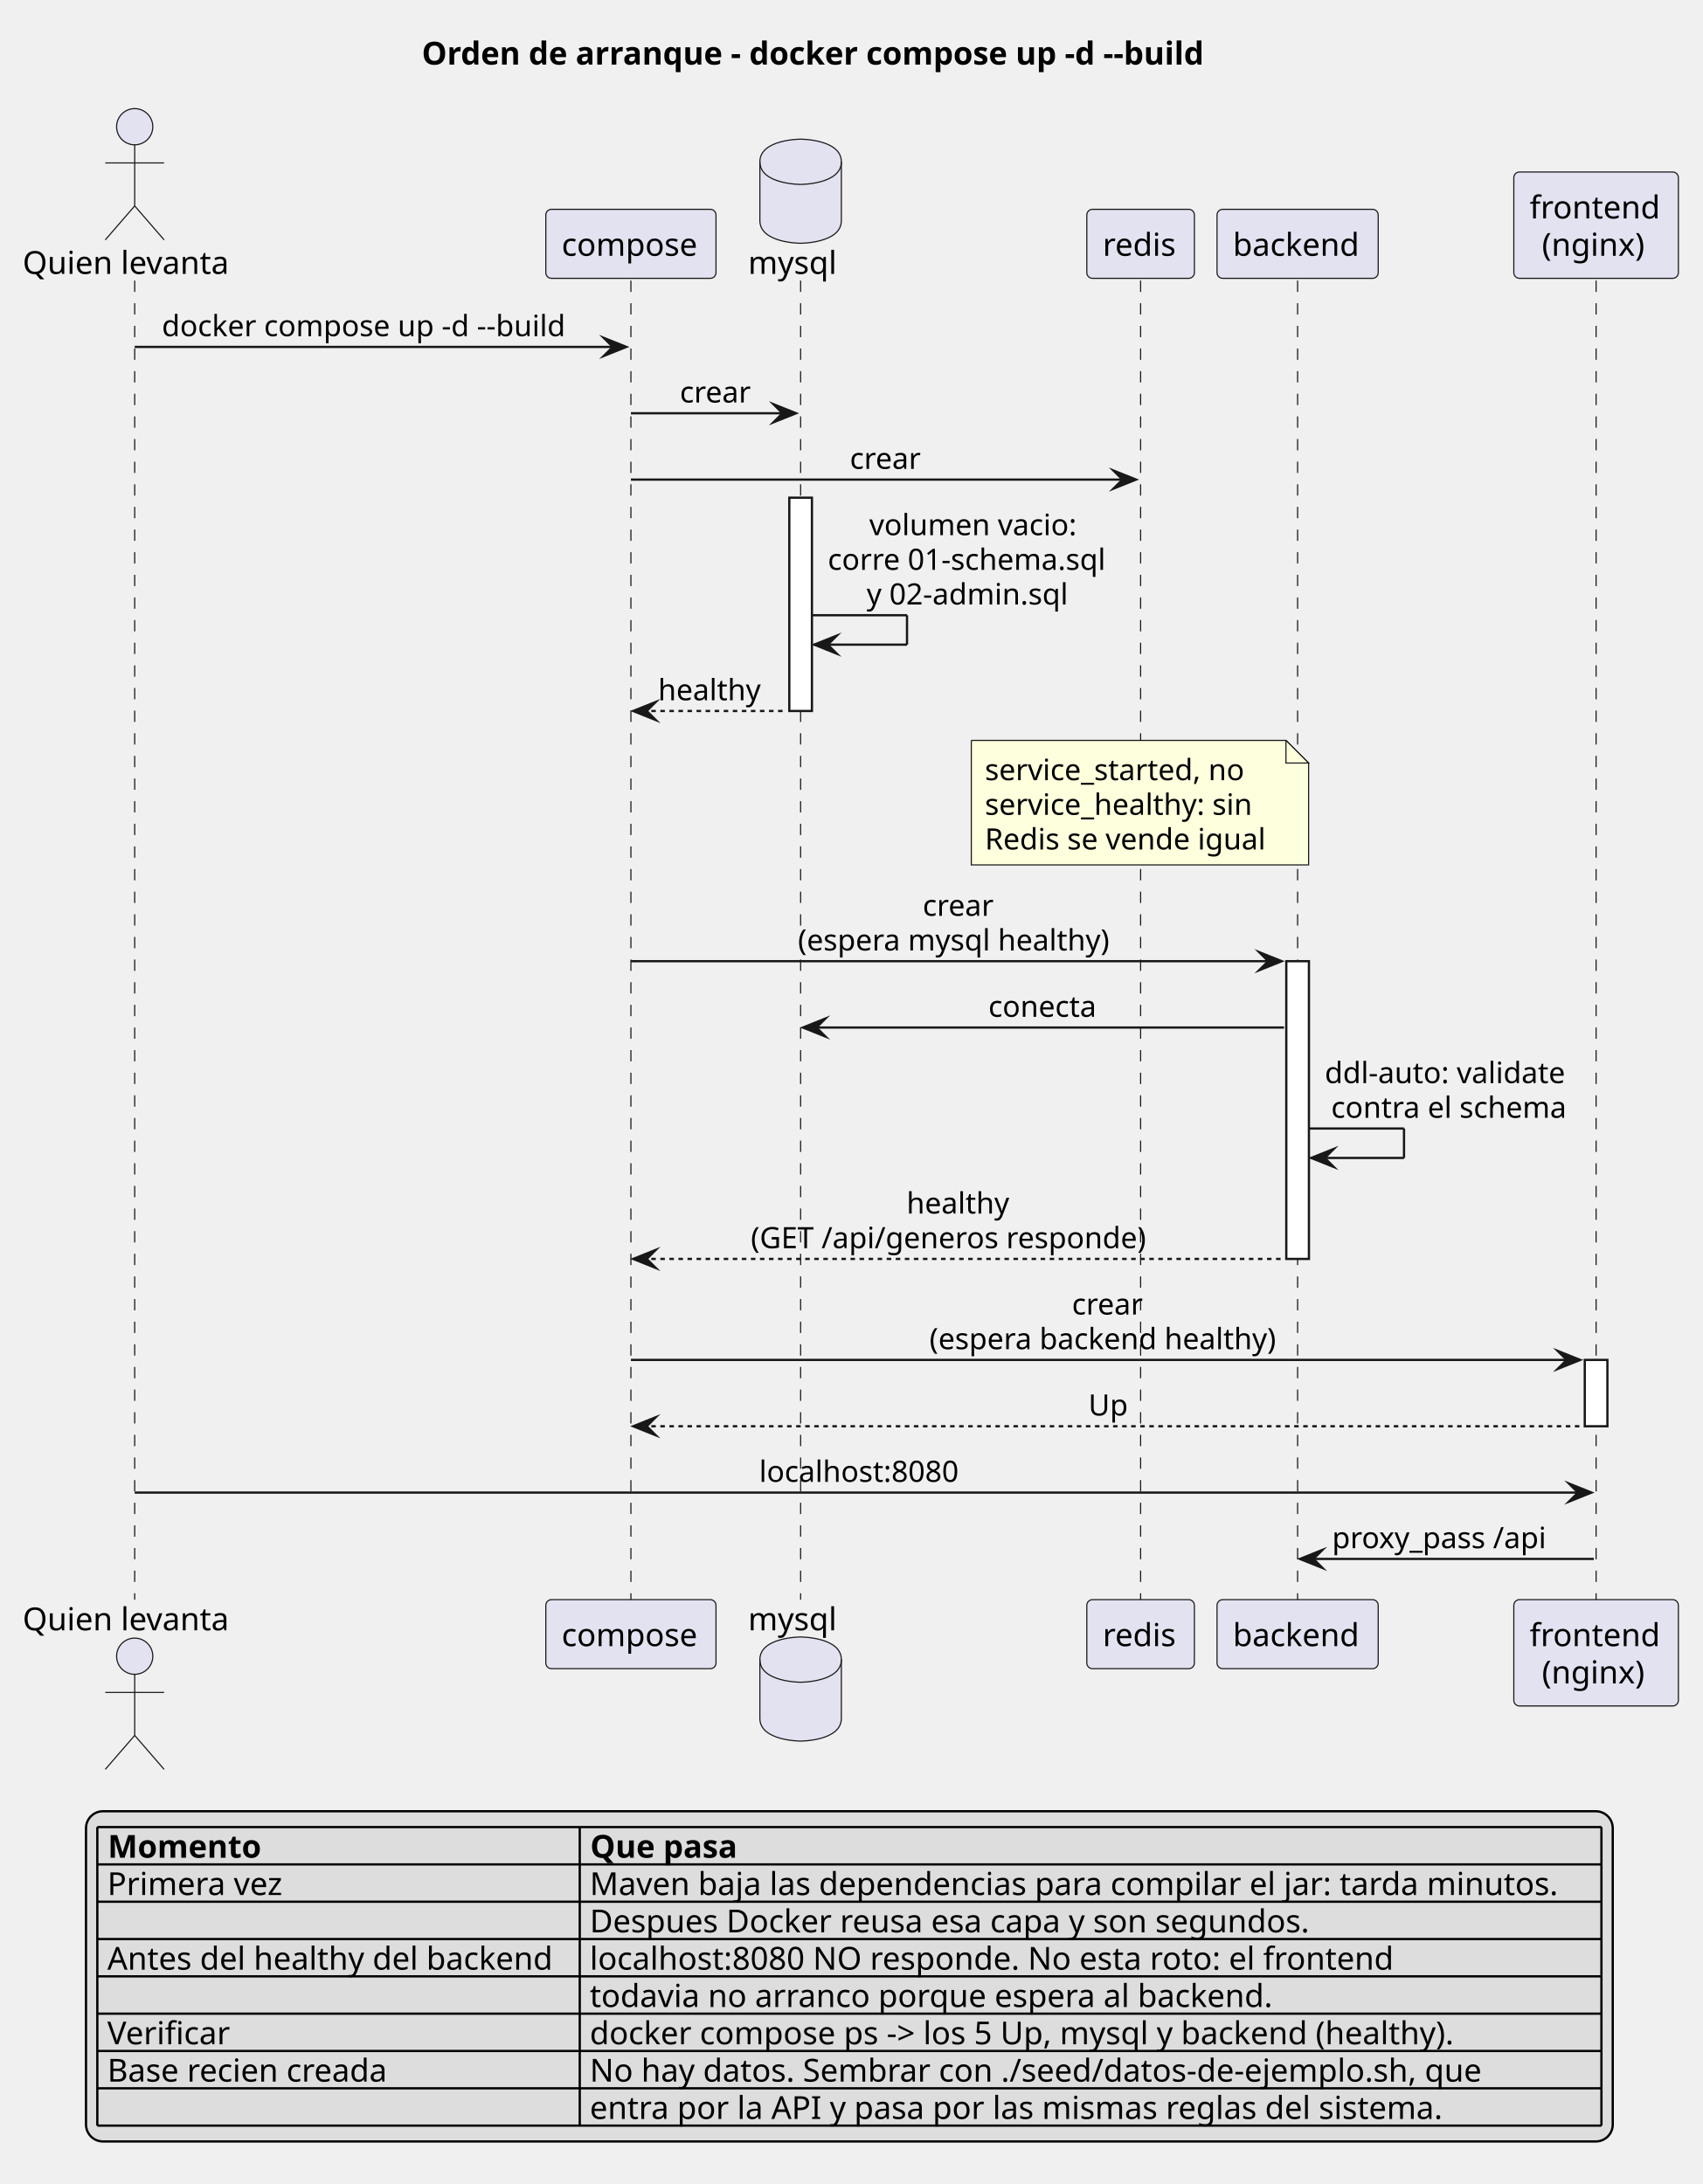
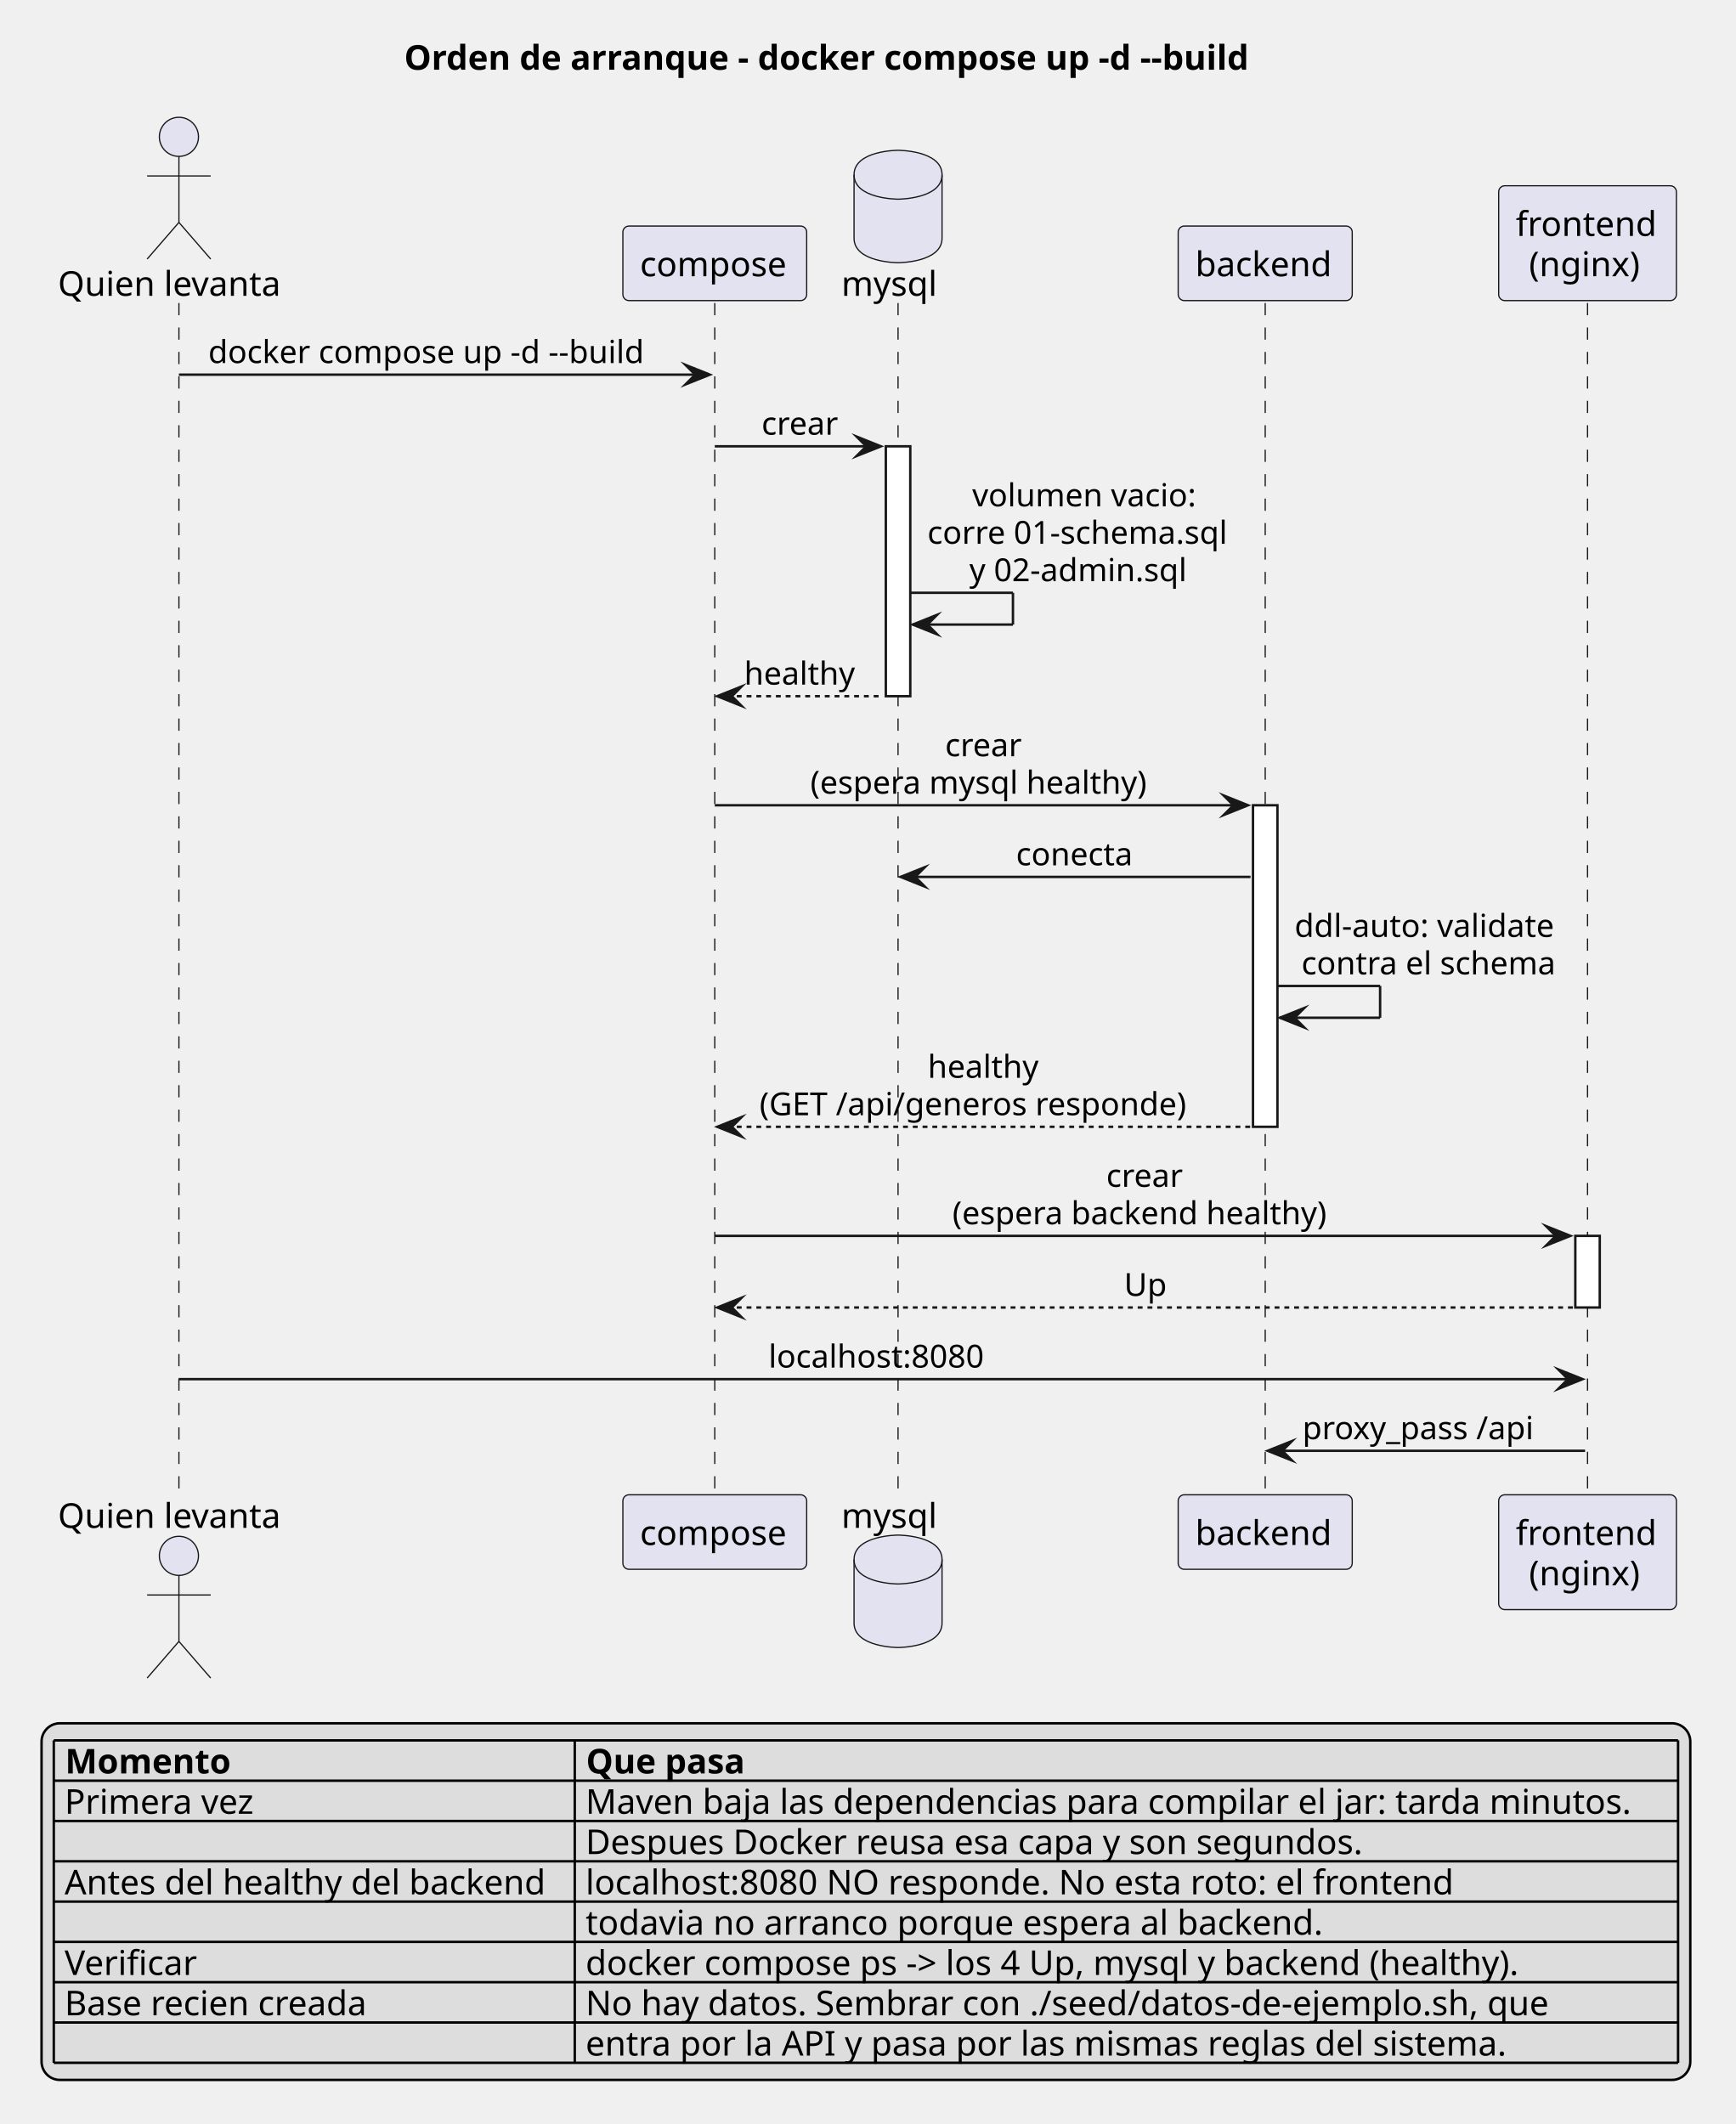
- <svg xmlns="http://www.w3.org/2000/svg" version="1.1" data-diagram-type="SEQUENCE" style="width:752px;height:965px;background:#FFFFFF;" width="752px" height="965px" viewBox="0 0 752 965" zoomAndPan="magnify" preserveAspectRatio="none" contentStyleType="text/css">
+ <svg xmlns="http://www.w3.org/2000/svg" version="1.1" data-diagram-type="SEQUENCE" style="width:710px;height:869px;background:#FFFFFF;" width="710px" height="869px" viewBox="0 0 710 869" zoomAndPan="magnify" preserveAspectRatio="none" contentStyleType="text/css">
  <defs />
  <g font-family="sans-serif" lengthAdjust="spacing">
    <g class="title" data-source-line="1">
-       <text x="186.327" y="28.535" fill="#000" font-size="14" textLength="377.781" font-weight="700">Orden de arranque - docker compose up -d --build</text>
+       <text x="165.336" y="28.535" fill="#000" font-size="14" textLength="377.781" font-weight="700">Orden de arranque - docker compose up -d --build</text>
    </g>
    <g>
-       <rect x="56.005" y="123.977" width="8" height="582.832" fill="#000" fill-opacity="0" />
-       <line x1="59.505" y1="123.977" x2="59.505" y2="706.809" style="stroke:#181818;stroke-width:0.5;stroke-dasharray:5,5;" />
+       <rect x="69.693" y="123.977" width="8" height="487.59" fill="#000" fill-opacity="0" />
+       <line x1="73.193" y1="123.977" x2="73.193" y2="611.566" style="stroke:#181818;stroke-width:0.5;stroke-dasharray:5,5;" />
    </g>
    <g>
-       <rect x="275.208" y="123.977" width="8" height="582.832" fill="#000" fill-opacity="0" />
-       <line x1="278.708" y1="123.977" x2="278.708" y2="706.809" style="stroke:#181818;stroke-width:0.5;stroke-dasharray:5,5;" />
+       <rect x="288.896" y="123.977" width="8" height="487.59" fill="#000" fill-opacity="0" />
+       <line x1="292.396" y1="123.977" x2="292.396" y2="611.566" style="stroke:#181818;stroke-width:0.5;stroke-dasharray:5,5;" />
    </g>
    <g>
-       <rect x="350.178" y="123.977" width="8" height="582.832" fill="#000" fill-opacity="0" />
-       <line x1="353.678" y1="123.977" x2="353.678" y2="706.809" style="stroke:#181818;stroke-width:0.5;stroke-dasharray:5,5;" />
+       <rect x="363.866" y="123.977" width="8" height="487.59" fill="#000" fill-opacity="0" />
+       <line x1="367.366" y1="123.977" x2="367.366" y2="611.566" style="stroke:#181818;stroke-width:0.5;stroke-dasharray:5,5;" />
    </g>
    <g>
-       <rect x="348.678" y="219.908" width="10" height="94.242" fill="#FFF" style="stroke:#181818;stroke-width:1;" />
+       <rect x="362.366" y="182.598" width="10" height="102.242" fill="#FFF" style="stroke:#181818;stroke-width:1;" />
    </g>
    <g>
-       <rect x="500.371" y="123.977" width="8" height="582.832" fill="#000" fill-opacity="0" />
-       <line x1="503.871" y1="123.977" x2="503.871" y2="706.809" style="stroke:#181818;stroke-width:0.5;stroke-dasharray:5,5;" />
+       <rect x="514.06" y="123.977" width="8" height="487.59" fill="#000" fill-opacity="0" />
+       <line x1="517.56" y1="123.977" x2="517.56" y2="611.566" style="stroke:#181818;stroke-width:0.5;stroke-dasharray:5,5;" />
    </g>
    <g>
-       <rect x="569.731" y="123.977" width="8" height="582.832" fill="#000" fill-opacity="0" />
-       <line x1="573.231" y1="123.977" x2="573.231" y2="706.809" style="stroke:#181818;stroke-width:0.5;stroke-dasharray:5,5;" />
+       <rect x="512.56" y="329.461" width="10" height="131.553" fill="#FFF" style="stroke:#181818;stroke-width:1;" />
    </g>
    <g>
-       <rect x="568.231" y="424.703" width="10" height="131.553" fill="#FFF" style="stroke:#181818;stroke-width:1;" />
+       <rect x="645.915" y="123.977" width="8" height="487.59" fill="#000" fill-opacity="0" />
+       <line x1="649.415" y1="123.977" x2="649.415" y2="611.566" style="stroke:#181818;stroke-width:0.5;stroke-dasharray:5,5;" />
    </g>
    <g>
-       <rect x="701.586" y="123.977" width="8" height="582.832" fill="#000" fill-opacity="0" />
-       <line x1="705.086" y1="123.977" x2="705.086" y2="706.809" style="stroke:#181818;stroke-width:0.5;stroke-dasharray:5,5;" />
+       <rect x="644.415" y="505.635" width="10" height="29.311" fill="#FFF" style="stroke:#181818;stroke-width:1;" />
    </g>
-     <g>
-       <rect x="700.086" y="600.877" width="10" height="29.311" fill="#FFF" style="stroke:#181818;stroke-width:1;" />
-     </g>
-     <text x="10" y="121.023" fill="#000" font-size="14" textLength="93.01">Quien levanta</text>
-     <ellipse cx="59.505" cy="55.988" rx="8" ry="8" fill="#E2E2F0" style="stroke:#181818;stroke-width:0.5;" />
-     <path d="M59.505,63.988 L59.505,90.988 M46.505,71.988 L72.505,71.988 M59.505,90.988 L46.505,105.988 M59.505,90.988 L72.505,105.988" style="stroke:#181818;stroke-width:0.5;" fill="none" />
-     <rect x="241.114" y="92.488" width="75.188" height="30.488" fill="#E2E2F0" style="stroke:#181818;stroke-width:0.5;" rx="2.5" ry="2.5" />
-     <text x="248.114" y="113.023" fill="#000" font-size="14" textLength="61.188">compose</text>
-     <text x="330.488" y="121.023" fill="#000" font-size="14" textLength="40.38">mysql</text>
-     <path d="M335.678,71.488 C335.678,61.488 353.678,61.488 353.678,61.488 C353.678,61.488 371.678,61.488 371.678,71.488 L371.678,97.488 C371.678,107.488 353.678,107.488 353.678,107.488 C353.678,107.488 335.678,107.488 335.678,97.488 L335.678,71.488" style="stroke:#181818;stroke-width:0.5;" fill="#E2E2F0" />
-     <path d="M335.678,71.488 C335.678,81.488 353.678,81.488 353.678,81.488 C353.678,81.488 371.678,81.488 371.678,71.488" style="stroke:#181818;stroke-width:0.5;" fill="none" />
-     <rect x="480.109" y="92.488" width="47.523" height="30.488" fill="#E2E2F0" style="stroke:#181818;stroke-width:0.5;" rx="2.5" ry="2.5" />
-     <text x="487.109" y="113.023" fill="#000" font-size="14" textLength="33.523">redis</text>
-     <rect x="537.633" y="92.488" width="71.196" height="30.488" fill="#E2E2F0" style="stroke:#181818;stroke-width:0.5;" rx="2.5" ry="2.5" />
-     <text x="544.633" y="113.023" fill="#000" font-size="14" textLength="57.196">backend</text>
-     <rect x="668.736" y="76" width="72.7" height="46.977" fill="#E2E2F0" style="stroke:#181818;stroke-width:0.5;" rx="2.5" ry="2.5" />
-     <text x="675.736" y="96.535" fill="#000" font-size="14" textLength="58.7">frontend</text>
-     <text x="681.164" y="113.023" fill="#000" font-size="14" textLength="47.845">(nginx)</text>
-     <text x="10" y="720.344" fill="#000" font-size="14" textLength="93.01">Quien levanta</text>
-     <ellipse cx="59.505" cy="731.797" rx="8" ry="8" fill="#E2E2F0" style="stroke:#181818;stroke-width:0.5;" />
-     <path d="M59.505,739.797 L59.505,766.797 M46.505,747.797 L72.505,747.797 M59.505,766.797 L46.505,781.797 M59.505,766.797 L72.505,781.797" style="stroke:#181818;stroke-width:0.5;" fill="none" />
-     <rect x="241.114" y="706.809" width="75.188" height="30.488" fill="#E2E2F0" style="stroke:#181818;stroke-width:0.5;" rx="2.5" ry="2.5" />
-     <text x="248.114" y="727.344" fill="#000" font-size="14" textLength="61.188">compose</text>
-     <text x="330.488" y="720.344" fill="#000" font-size="14" textLength="40.38">mysql</text>
-     <path d="M335.678,733.297 C335.678,723.297 353.678,723.297 353.678,723.297 C353.678,723.297 371.678,723.297 371.678,733.297 L371.678,759.297 C371.678,769.297 353.678,769.297 353.678,769.297 C353.678,769.297 335.678,769.297 335.678,759.297 L335.678,733.297" style="stroke:#181818;stroke-width:0.5;" fill="#E2E2F0" />
-     <path d="M335.678,733.297 C335.678,743.297 353.678,743.297 353.678,743.297 C353.678,743.297 371.678,743.297 371.678,733.297" style="stroke:#181818;stroke-width:0.5;" fill="none" />
-     <rect x="480.109" y="706.809" width="47.523" height="30.488" fill="#E2E2F0" style="stroke:#181818;stroke-width:0.5;" rx="2.5" ry="2.5" />
-     <text x="487.109" y="727.344" fill="#000" font-size="14" textLength="33.523">redis</text>
-     <rect x="537.633" y="706.809" width="71.196" height="30.488" fill="#E2E2F0" style="stroke:#181818;stroke-width:0.5;" rx="2.5" ry="2.5" />
-     <text x="544.633" y="727.344" fill="#000" font-size="14" textLength="57.196">backend</text>
-     <rect x="668.736" y="706.809" width="72.7" height="46.977" fill="#E2E2F0" style="stroke:#181818;stroke-width:0.5;" rx="2.5" ry="2.5" />
-     <text x="675.736" y="727.344" fill="#000" font-size="14" textLength="58.7">frontend</text>
-     <text x="681.164" y="743.832" fill="#000" font-size="14" textLength="47.845">(nginx)</text>
-     <polygon points="266.708,149.287,276.708,153.287,266.708,157.287,270.708,153.287" fill="#181818" style="stroke:#181818;stroke-width:1;stroke-linejoin:miter;stroke-miterlimit:10;" />
-     <line x1="59.505" y1="153.287" x2="272.708" y2="153.287" style="stroke:#181818;stroke-width:1;" />
-     <text x="71.505" y="148.545" fill="#000" font-size="13" textLength="195.203">docker compose up -d --build</text>
-     <polygon points="341.678,178.598,351.678,182.598,341.678,186.598,345.678,182.598" fill="#181818" style="stroke:#181818;stroke-width:1;stroke-linejoin:miter;stroke-miterlimit:10;" />
-     <line x1="278.708" y1="182.598" x2="347.678" y2="182.598" style="stroke:#181818;stroke-width:1;" />
-     <text x="300.333" y="177.855" fill="#000" font-size="13" textLength="31.719">crear</text>
-     <polygon points="491.871,207.908,501.871,211.908,491.871,215.908,495.871,211.908" fill="#181818" style="stroke:#181818;stroke-width:1;stroke-linejoin:miter;stroke-miterlimit:10;" />
-     <line x1="278.708" y1="211.908" x2="497.871" y2="211.908" style="stroke:#181818;stroke-width:1;" />
-     <text x="375.43" y="207.166" fill="#000" font-size="13" textLength="31.719">crear</text>
-     <line x1="358.678" y1="271.84" x2="400.678" y2="271.84" style="stroke:#181818;stroke-width:1;" />
-     <line x1="400.678" y1="271.84" x2="400.678" y2="284.84" style="stroke:#181818;stroke-width:1;" />
-     <line x1="359.678" y1="284.84" x2="400.678" y2="284.84" style="stroke:#181818;stroke-width:1;" />
-     <polygon points="369.678,280.84,359.678,284.84,369.678,288.84,365.678,284.84" fill="#181818" style="stroke:#181818;stroke-width:1;stroke-linejoin:miter;stroke-miterlimit:10;" />
-     <text x="384.013" y="236.477" fill="#000" font-size="13" textLength="94.523">volumen vacio:</text>
-     <text x="365.678" y="251.787" fill="#000" font-size="13" textLength="131.193">corre 01-schema.sql</text>
-     <text x="382.839" y="267.098" fill="#000" font-size="13" textLength="96.872">y 02-admin.sql</text>
-     <polygon points="289.708,310.15,279.708,314.15,289.708,318.15,285.708,314.15" fill="#181818" style="stroke:#181818;stroke-width:1;stroke-linejoin:miter;stroke-miterlimit:10;" />
-     <line x1="283.708" y1="314.15" x2="347.678" y2="314.15" style="stroke:#181818;stroke-width:1;stroke-dasharray:2,2;" />
-     <text x="290.708" y="309.408" fill="#000" font-size="13" textLength="45.97">healthy</text>
-     <path d="M429.085,327.15 L429.085,382.15 L578.085,382.15 L578.085,337.15 L568.085,327.15 L429.085,327.15" style="stroke:#181818;stroke-width:0.5;" fill="#FEFFDD" />
-     <path d="M568.085,327.15 L568.085,337.15 L578.085,337.15 L568.085,327.15" style="stroke:#181818;stroke-width:0.5;" fill="#FEFFDD" />
-     <text x="435.085" y="344.719" fill="#000" font-size="13" textLength="118.631">service_started, no</text>
-     <text x="435.085" y="360.029" fill="#000" font-size="13" textLength="122.726">service_healthy: sin</text>
-     <text x="435.085" y="375.34" fill="#000" font-size="13" textLength="128.572">Redis se vende igual</text>
-     <polygon points="556.231,420.703,566.231,424.703,556.231,428.703,560.231,424.703" fill="#181818" style="stroke:#181818;stroke-width:1;stroke-linejoin:miter;stroke-miterlimit:10;" />
-     <line x1="278.708" y1="424.703" x2="562.231" y2="424.703" style="stroke:#181818;stroke-width:1;" />
-     <text x="407.61" y="404.65" fill="#000" font-size="13" textLength="31.719">crear</text>
-     <text x="352.5" y="419.961" fill="#000" font-size="13" textLength="141.94">(espera mysql healthy)</text>
-     <polygon points="364.678,450.014,354.678,454.014,364.678,458.014,360.678,454.014" fill="#181818" style="stroke:#181818;stroke-width:1;stroke-linejoin:miter;stroke-miterlimit:10;" />
-     <line x1="358.678" y1="454.014" x2="567.231" y2="454.014" style="stroke:#181818;stroke-width:1;" />
-     <text x="436.627" y="449.271" fill="#000" font-size="13" textLength="48.655">conecta</text>
-     <line x1="578.231" y1="498.635" x2="620.231" y2="498.635" style="stroke:#181818;stroke-width:1;" />
-     <line x1="620.231" y1="498.635" x2="620.231" y2="511.635" style="stroke:#181818;stroke-width:1;" />
-     <line x1="579.231" y1="511.635" x2="620.231" y2="511.635" style="stroke:#181818;stroke-width:1;" />
-     <polygon points="589.231,507.635,579.231,511.635,589.231,515.635,585.231,511.635" fill="#181818" style="stroke:#181818;stroke-width:1;stroke-linejoin:miter;stroke-miterlimit:10;" />
-     <text x="585.231" y="478.582" fill="#000" font-size="13" textLength="112.855">ddl-auto: validate</text>
-     <text x="588.052" y="493.893" fill="#000" font-size="13" textLength="107.212">contra el schema</text>
-     <polygon points="289.708,552.256,279.708,556.256,289.708,560.256,285.708,556.256" fill="#181818" style="stroke:#181818;stroke-width:1;stroke-linejoin:miter;stroke-miterlimit:10;" />
-     <line x1="283.708" y1="556.256" x2="567.231" y2="556.256" style="stroke:#181818;stroke-width:1;stroke-dasharray:2,2;" />
-     <text x="400.485" y="536.203" fill="#000" font-size="13" textLength="45.97">healthy</text>
-     <text x="331.701" y="551.514" fill="#000" font-size="13" textLength="183.536">(GET /api/generos responde)</text>
-     <polygon points="688.086,596.877,698.086,600.877,688.086,604.877,692.086,600.877" fill="#181818" style="stroke:#181818;stroke-width:1;stroke-linejoin:miter;stroke-miterlimit:10;" />
-     <line x1="278.708" y1="600.877" x2="694.086" y2="600.877" style="stroke:#181818;stroke-width:1;" />
-     <text x="473.537" y="580.824" fill="#000" font-size="13" textLength="31.719">crear</text>
-     <text x="410.619" y="596.135" fill="#000" font-size="13" textLength="157.555">(espera backend healthy)</text>
-     <polygon points="289.708,626.188,279.708,630.188,289.708,634.188,285.708,630.188" fill="#181818" style="stroke:#181818;stroke-width:1;stroke-linejoin:miter;stroke-miterlimit:10;" />
-     <line x1="283.708" y1="630.188" x2="699.086" y2="630.188" style="stroke:#181818;stroke-width:1;stroke-dasharray:2,2;" />
-     <text x="480.802" y="625.445" fill="#000" font-size="13" textLength="17.189">Up</text>
-     <polygon points="693.086,655.498,703.086,659.498,693.086,663.498,697.086,659.498" fill="#181818" style="stroke:#181818;stroke-width:1;stroke-linejoin:miter;stroke-miterlimit:10;" />
-     <line x1="59.505" y1="659.498" x2="699.086" y2="659.498" style="stroke:#181818;stroke-width:1;" />
-     <text x="335.358" y="654.756" fill="#000" font-size="13" textLength="93.875">localhost:8080</text>
-     <polygon points="584.231,684.809,574.231,688.809,584.231,692.809,580.231,688.809" fill="#181818" style="stroke:#181818;stroke-width:1;stroke-linejoin:miter;stroke-miterlimit:10;" />
-     <line x1="578.231" y1="688.809" x2="704.086" y2="688.809" style="stroke:#181818;stroke-width:1;" />
-     <text x="588.45" y="684.066" fill="#000" font-size="13" textLength="101.417">proxy_pass /api</text>
-     <g class="legend" data-source-line="43">
-       <rect x="37.991" y="800.297" width="674.453" height="145.906" fill="#DDD" style="stroke:#000;stroke-width:1;" rx="7.5" ry="7.5" />
-       <text x="47.606" y="820.832" fill="#000" font-size="14" textLength="67.238" font-weight="700">Momento</text>
-       <text x="260.723" y="820.832" fill="#000" font-size="14" textLength="67.197" font-weight="700">Que pasa</text>
-       <text x="47.421" y="837.32" fill="#000" font-size="14" textLength="79.345">Primera vez</text>
-       <text x="260.538" y="837.32" fill="#000" font-size="14" textLength="442.477">Maven baja las dependencias para compilar el jar: tarda minutos.</text>
-       <text x="42.991" y="853.809" fill="#000" font-size="14" textLength="8.859">  </text>
-       <text x="260.538" y="853.809" fill="#000" font-size="14" textLength="329.793">Despues Docker reusa esa capa y son segundos.</text>
-       <text x="47.421" y="870.297" fill="#000" font-size="14" textLength="204.258">Antes del healthy del backend</text>
-       <text x="260.538" y="870.297" fill="#000" font-size="14" textLength="371.116">localhost:8080 NO responde. No esta roto: el frontend</text>
-       <text x="42.991" y="886.785" fill="#000" font-size="14" textLength="8.859">  </text>
-       <text x="260.538" y="886.785" fill="#000" font-size="14" textLength="311.5">todavia no arranco porque espera al backend.</text>
-       <text x="47.421" y="903.273" fill="#000" font-size="14" textLength="56.554">Verificar</text>
-       <text x="260.538" y="903.273" fill="#000" font-size="14" textLength="406.465">docker compose ps -&gt; los 5 Up, mysql y backend (healthy).</text>
-       <text x="47.421" y="919.762" fill="#000" font-size="14" textLength="125.788">Base recien creada</text>
-       <text x="260.538" y="919.762" fill="#000" font-size="14" textLength="417.43">No hay datos. Sembrar con ./seed/datos-de-ejemplo.sh, que</text>
-       <text x="42.991" y="936.25" fill="#000" font-size="14" textLength="8.859">  </text>
-       <text x="260.538" y="936.25" fill="#000" font-size="14" textLength="391.651">entra por la API y pasa por las mismas reglas del sistema.</text>
-       <line x1="42.991" y1="807.297" x2="707.445" y2="807.297" style="stroke:#000;stroke-width:1;" />
-       <line x1="42.991" y1="823.785" x2="707.445" y2="823.785" style="stroke:#000;stroke-width:1;" />
-       <line x1="42.991" y1="840.273" x2="707.445" y2="840.273" style="stroke:#000;stroke-width:1;" />
-       <line x1="42.991" y1="856.762" x2="707.445" y2="856.762" style="stroke:#000;stroke-width:1;" />
-       <line x1="42.991" y1="873.25" x2="707.445" y2="873.25" style="stroke:#000;stroke-width:1;" />
-       <line x1="42.991" y1="889.738" x2="707.445" y2="889.738" style="stroke:#000;stroke-width:1;" />
-       <line x1="42.991" y1="906.227" x2="707.445" y2="906.227" style="stroke:#000;stroke-width:1;" />
-       <line x1="42.991" y1="922.715" x2="707.445" y2="922.715" style="stroke:#000;stroke-width:1;" />
-       <line x1="42.991" y1="939.203" x2="707.445" y2="939.203" style="stroke:#000;stroke-width:1;" />
-       <line x1="42.991" y1="807.297" x2="42.991" y2="939.203" style="stroke:#000;stroke-width:1;" />
-       <line x1="256.109" y1="807.297" x2="256.109" y2="939.203" style="stroke:#000;stroke-width:1;" />
-       <line x1="707.445" y1="807.297" x2="707.445" y2="939.203" style="stroke:#000;stroke-width:1;" />
+     <text x="23.688" y="121.023" fill="#000" font-size="14" textLength="93.01">Quien levanta</text>
+     <ellipse cx="73.193" cy="55.988" rx="8" ry="8" fill="#E2E2F0" style="stroke:#181818;stroke-width:0.5;" />
+     <path d="M73.193,63.988 L73.193,90.988 M60.193,71.988 L86.193,71.988 M73.193,90.988 L60.193,105.988 M73.193,90.988 L86.193,105.988" style="stroke:#181818;stroke-width:0.5;" fill="none" />
+     <rect x="254.802" y="92.488" width="75.188" height="30.488" fill="#E2E2F0" style="stroke:#181818;stroke-width:0.5;" rx="2.5" ry="2.5" />
+     <text x="261.802" y="113.023" fill="#000" font-size="14" textLength="61.188">compose</text>
+     <text x="344.176" y="121.023" fill="#000" font-size="14" textLength="40.38">mysql</text>
+     <path d="M349.366,71.488 C349.366,61.488 367.366,61.488 367.366,61.488 C367.366,61.488 385.366,61.488 385.366,71.488 L385.366,97.488 C385.366,107.488 367.366,107.488 367.366,107.488 C367.366,107.488 349.366,107.488 349.366,97.488 L349.366,71.488" style="stroke:#181818;stroke-width:0.5;" fill="#E2E2F0" />
+     <path d="M349.366,71.488 C349.366,81.488 367.366,81.488 367.366,81.488 C367.366,81.488 385.366,81.488 385.366,71.488" style="stroke:#181818;stroke-width:0.5;" fill="none" />
+     <rect x="481.961" y="92.488" width="71.196" height="30.488" fill="#E2E2F0" style="stroke:#181818;stroke-width:0.5;" rx="2.5" ry="2.5" />
+     <text x="488.961" y="113.023" fill="#000" font-size="14" textLength="57.196">backend</text>
+     <rect x="613.064" y="76" width="72.7" height="46.977" fill="#E2E2F0" style="stroke:#181818;stroke-width:0.5;" rx="2.5" ry="2.5" />
+     <text x="620.064" y="96.535" fill="#000" font-size="14" textLength="58.7">frontend</text>
+     <text x="625.492" y="113.023" fill="#000" font-size="14" textLength="47.845">(nginx)</text>
+     <text x="23.688" y="625.102" fill="#000" font-size="14" textLength="93.01">Quien levanta</text>
+     <ellipse cx="73.193" cy="636.555" rx="8" ry="8" fill="#E2E2F0" style="stroke:#181818;stroke-width:0.5;" />
+     <path d="M73.193,644.555 L73.193,671.555 M60.193,652.555 L86.193,652.555 M73.193,671.555 L60.193,686.555 M73.193,671.555 L86.193,686.555" style="stroke:#181818;stroke-width:0.5;" fill="none" />
+     <rect x="254.802" y="611.566" width="75.188" height="30.488" fill="#E2E2F0" style="stroke:#181818;stroke-width:0.5;" rx="2.5" ry="2.5" />
+     <text x="261.802" y="632.102" fill="#000" font-size="14" textLength="61.188">compose</text>
+     <text x="344.176" y="625.102" fill="#000" font-size="14" textLength="40.38">mysql</text>
+     <path d="M349.366,638.055 C349.366,628.055 367.366,628.055 367.366,628.055 C367.366,628.055 385.366,628.055 385.366,638.055 L385.366,664.055 C385.366,674.055 367.366,674.055 367.366,674.055 C367.366,674.055 349.366,674.055 349.366,664.055 L349.366,638.055" style="stroke:#181818;stroke-width:0.5;" fill="#E2E2F0" />
+     <path d="M349.366,638.055 C349.366,648.055 367.366,648.055 367.366,648.055 C367.366,648.055 385.366,648.055 385.366,638.055" style="stroke:#181818;stroke-width:0.5;" fill="none" />
+     <rect x="481.961" y="611.566" width="71.196" height="30.488" fill="#E2E2F0" style="stroke:#181818;stroke-width:0.5;" rx="2.5" ry="2.5" />
+     <text x="488.961" y="632.102" fill="#000" font-size="14" textLength="57.196">backend</text>
+     <rect x="613.064" y="611.566" width="72.7" height="46.977" fill="#E2E2F0" style="stroke:#181818;stroke-width:0.5;" rx="2.5" ry="2.5" />
+     <text x="620.064" y="632.102" fill="#000" font-size="14" textLength="58.7">frontend</text>
+     <text x="625.492" y="648.59" fill="#000" font-size="14" textLength="47.845">(nginx)</text>
+     <polygon points="280.396,149.287,290.396,153.287,280.396,157.287,284.396,153.287" fill="#181818" style="stroke:#181818;stroke-width:1;stroke-linejoin:miter;stroke-miterlimit:10;" />
+     <line x1="73.193" y1="153.287" x2="286.396" y2="153.287" style="stroke:#181818;stroke-width:1;" />
+     <text x="85.193" y="148.545" fill="#000" font-size="13" textLength="195.203">docker compose up -d --build</text>
+     <polygon points="350.366,178.598,360.366,182.598,350.366,186.598,354.366,182.598" fill="#181818" style="stroke:#181818;stroke-width:1;stroke-linejoin:miter;stroke-miterlimit:10;" />
+     <line x1="292.396" y1="182.598" x2="356.366" y2="182.598" style="stroke:#181818;stroke-width:1;" />
+     <text x="311.522" y="177.855" fill="#000" font-size="13" textLength="31.719">crear</text>
+     <line x1="372.366" y1="242.529" x2="414.366" y2="242.529" style="stroke:#181818;stroke-width:1;" />
+     <line x1="414.366" y1="242.529" x2="414.366" y2="255.529" style="stroke:#181818;stroke-width:1;" />
+     <line x1="373.366" y1="255.529" x2="414.366" y2="255.529" style="stroke:#181818;stroke-width:1;" />
+     <polygon points="383.366,251.529,373.366,255.529,383.366,259.529,379.366,255.529" fill="#181818" style="stroke:#181818;stroke-width:1;stroke-linejoin:miter;stroke-miterlimit:10;" />
+     <text x="397.701" y="207.166" fill="#000" font-size="13" textLength="94.523">volumen vacio:</text>
+     <text x="379.366" y="222.477" fill="#000" font-size="13" textLength="131.193">corre 01-schema.sql</text>
+     <text x="396.527" y="237.787" fill="#000" font-size="13" textLength="96.872">y 02-admin.sql</text>
+     <polygon points="303.396,280.84,293.396,284.84,303.396,288.84,299.396,284.84" fill="#181818" style="stroke:#181818;stroke-width:1;stroke-linejoin:miter;stroke-miterlimit:10;" />
+     <line x1="297.396" y1="284.84" x2="361.366" y2="284.84" style="stroke:#181818;stroke-width:1;stroke-dasharray:2,2;" />
+     <text x="304.396" y="280.098" fill="#000" font-size="13" textLength="45.97">healthy</text>
+     <polygon points="500.56,325.461,510.56,329.461,500.56,333.461,504.56,329.461" fill="#181818" style="stroke:#181818;stroke-width:1;stroke-linejoin:miter;stroke-miterlimit:10;" />
+     <line x1="292.396" y1="329.461" x2="506.56" y2="329.461" style="stroke:#181818;stroke-width:1;" />
+     <text x="386.618" y="309.408" fill="#000" font-size="13" textLength="31.719">crear</text>
+     <text x="331.508" y="324.719" fill="#000" font-size="13" textLength="141.94">(espera mysql healthy)</text>
+     <polygon points="378.366,354.771,368.366,358.771,378.366,362.771,374.366,358.771" fill="#181818" style="stroke:#181818;stroke-width:1;stroke-linejoin:miter;stroke-miterlimit:10;" />
+     <line x1="372.366" y1="358.771" x2="511.56" y2="358.771" style="stroke:#181818;stroke-width:1;" />
+     <text x="415.635" y="354.029" fill="#000" font-size="13" textLength="48.655">conecta</text>
+     <line x1="522.56" y1="403.393" x2="564.56" y2="403.393" style="stroke:#181818;stroke-width:1;" />
+     <line x1="564.56" y1="403.393" x2="564.56" y2="416.393" style="stroke:#181818;stroke-width:1;" />
+     <line x1="523.56" y1="416.393" x2="564.56" y2="416.393" style="stroke:#181818;stroke-width:1;" />
+     <polygon points="533.56,412.393,523.56,416.393,533.56,420.393,529.56,416.393" fill="#181818" style="stroke:#181818;stroke-width:1;stroke-linejoin:miter;stroke-miterlimit:10;" />
+     <text x="529.56" y="383.34" fill="#000" font-size="13" textLength="112.855">ddl-auto: validate</text>
+     <text x="532.381" y="398.65" fill="#000" font-size="13" textLength="107.212">contra el schema</text>
+     <polygon points="303.396,457.014,293.396,461.014,303.396,465.014,299.396,461.014" fill="#181818" style="stroke:#181818;stroke-width:1;stroke-linejoin:miter;stroke-miterlimit:10;" />
+     <line x1="297.396" y1="461.014" x2="511.56" y2="461.014" style="stroke:#181818;stroke-width:1;stroke-dasharray:2,2;" />
+     <text x="379.493" y="440.961" fill="#000" font-size="13" textLength="45.97">healthy</text>
+     <text x="310.71" y="456.271" fill="#000" font-size="13" textLength="183.536">(GET /api/generos responde)</text>
+     <polygon points="632.415,501.635,642.415,505.635,632.415,509.635,636.415,505.635" fill="#181818" style="stroke:#181818;stroke-width:1;stroke-linejoin:miter;stroke-miterlimit:10;" />
+     <line x1="292.396" y1="505.635" x2="638.415" y2="505.635" style="stroke:#181818;stroke-width:1;" />
+     <text x="452.546" y="485.582" fill="#000" font-size="13" textLength="31.719">crear</text>
+     <text x="389.628" y="500.893" fill="#000" font-size="13" textLength="157.555">(espera backend healthy)</text>
+     <polygon points="303.396,530.945,293.396,534.945,303.396,538.945,299.396,534.945" fill="#181818" style="stroke:#181818;stroke-width:1;stroke-linejoin:miter;stroke-miterlimit:10;" />
+     <line x1="297.396" y1="534.945" x2="643.415" y2="534.945" style="stroke:#181818;stroke-width:1;stroke-dasharray:2,2;" />
+     <text x="459.811" y="530.203" fill="#000" font-size="13" textLength="17.189">Up</text>
+     <polygon points="637.415,560.256,647.415,564.256,637.415,568.256,641.415,564.256" fill="#181818" style="stroke:#181818;stroke-width:1;stroke-linejoin:miter;stroke-miterlimit:10;" />
+     <line x1="73.193" y1="564.256" x2="643.415" y2="564.256" style="stroke:#181818;stroke-width:1;" />
+     <text x="314.366" y="559.514" fill="#000" font-size="13" textLength="93.875">localhost:8080</text>
+     <polygon points="528.56,589.566,518.56,593.566,528.56,597.566,524.56,593.566" fill="#181818" style="stroke:#181818;stroke-width:1;stroke-linejoin:miter;stroke-miterlimit:10;" />
+     <line x1="522.56" y1="593.566" x2="648.415" y2="593.566" style="stroke:#181818;stroke-width:1;" />
+     <text x="532.779" y="588.824" fill="#000" font-size="13" textLength="101.417">proxy_pass /api</text>
+     <g class="legend" data-source-line="35">
+       <rect x="17" y="705.055" width="674.453" height="145.906" fill="#DDD" style="stroke:#000;stroke-width:1;" rx="7.5" ry="7.5" />
+       <text x="26.614" y="725.59" fill="#000" font-size="14" textLength="67.238" font-weight="700">Momento</text>
+       <text x="239.731" y="725.59" fill="#000" font-size="14" textLength="67.197" font-weight="700">Que pasa</text>
+       <text x="26.43" y="742.078" fill="#000" font-size="14" textLength="79.345">Primera vez</text>
+       <text x="239.547" y="742.078" fill="#000" font-size="14" textLength="442.477">Maven baja las dependencias para compilar el jar: tarda minutos.</text>
+       <text x="22" y="758.566" fill="#000" font-size="14" textLength="8.859">  </text>
+       <text x="239.547" y="758.566" fill="#000" font-size="14" textLength="329.793">Despues Docker reusa esa capa y son segundos.</text>
+       <text x="26.43" y="775.055" fill="#000" font-size="14" textLength="204.258">Antes del healthy del backend</text>
+       <text x="239.547" y="775.055" fill="#000" font-size="14" textLength="371.116">localhost:8080 NO responde. No esta roto: el frontend</text>
+       <text x="22" y="791.543" fill="#000" font-size="14" textLength="8.859">  </text>
+       <text x="239.547" y="791.543" fill="#000" font-size="14" textLength="311.5">todavia no arranco porque espera al backend.</text>
+       <text x="26.43" y="808.031" fill="#000" font-size="14" textLength="56.554">Verificar</text>
+       <text x="239.547" y="808.031" fill="#000" font-size="14" textLength="406.465">docker compose ps -&gt; los 4 Up, mysql y backend (healthy).</text>
+       <text x="26.43" y="824.52" fill="#000" font-size="14" textLength="125.788">Base recien creada</text>
+       <text x="239.547" y="824.52" fill="#000" font-size="14" textLength="417.43">No hay datos. Sembrar con ./seed/datos-de-ejemplo.sh, que</text>
+       <text x="22" y="841.008" fill="#000" font-size="14" textLength="8.859">  </text>
+       <text x="239.547" y="841.008" fill="#000" font-size="14" textLength="391.651">entra por la API y pasa por las mismas reglas del sistema.</text>
+       <line x1="22" y1="712.055" x2="686.453" y2="712.055" style="stroke:#000;stroke-width:1;" />
+       <line x1="22" y1="728.543" x2="686.453" y2="728.543" style="stroke:#000;stroke-width:1;" />
+       <line x1="22" y1="745.031" x2="686.453" y2="745.031" style="stroke:#000;stroke-width:1;" />
+       <line x1="22" y1="761.52" x2="686.453" y2="761.52" style="stroke:#000;stroke-width:1;" />
+       <line x1="22" y1="778.008" x2="686.453" y2="778.008" style="stroke:#000;stroke-width:1;" />
+       <line x1="22" y1="794.496" x2="686.453" y2="794.496" style="stroke:#000;stroke-width:1;" />
+       <line x1="22" y1="810.984" x2="686.453" y2="810.984" style="stroke:#000;stroke-width:1;" />
+       <line x1="22" y1="827.473" x2="686.453" y2="827.473" style="stroke:#000;stroke-width:1;" />
+       <line x1="22" y1="843.961" x2="686.453" y2="843.961" style="stroke:#000;stroke-width:1;" />
+       <line x1="22" y1="712.055" x2="22" y2="843.961" style="stroke:#000;stroke-width:1;" />
+       <line x1="235.117" y1="712.055" x2="235.117" y2="843.961" style="stroke:#000;stroke-width:1;" />
+       <line x1="686.453" y1="712.055" x2="686.453" y2="843.961" style="stroke:#000;stroke-width:1;" />
    </g>
  </g>
</svg>
